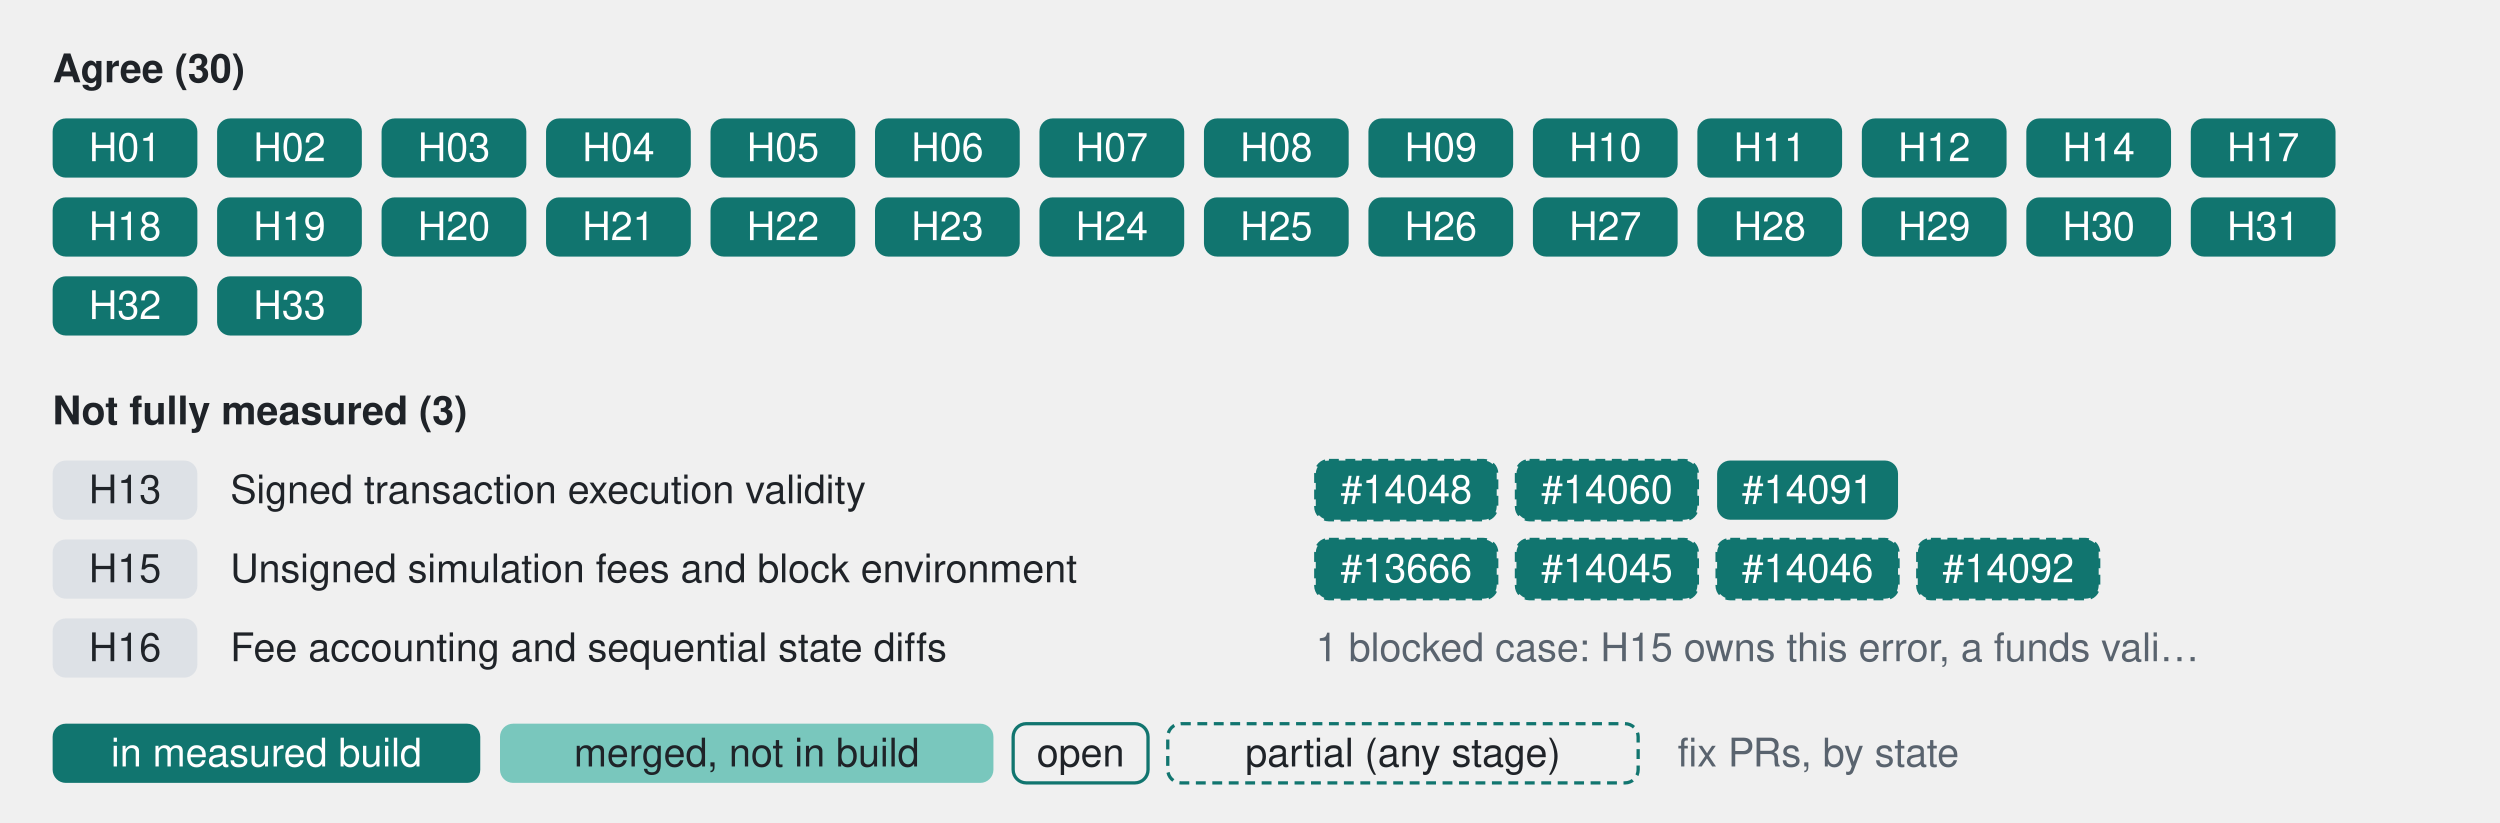
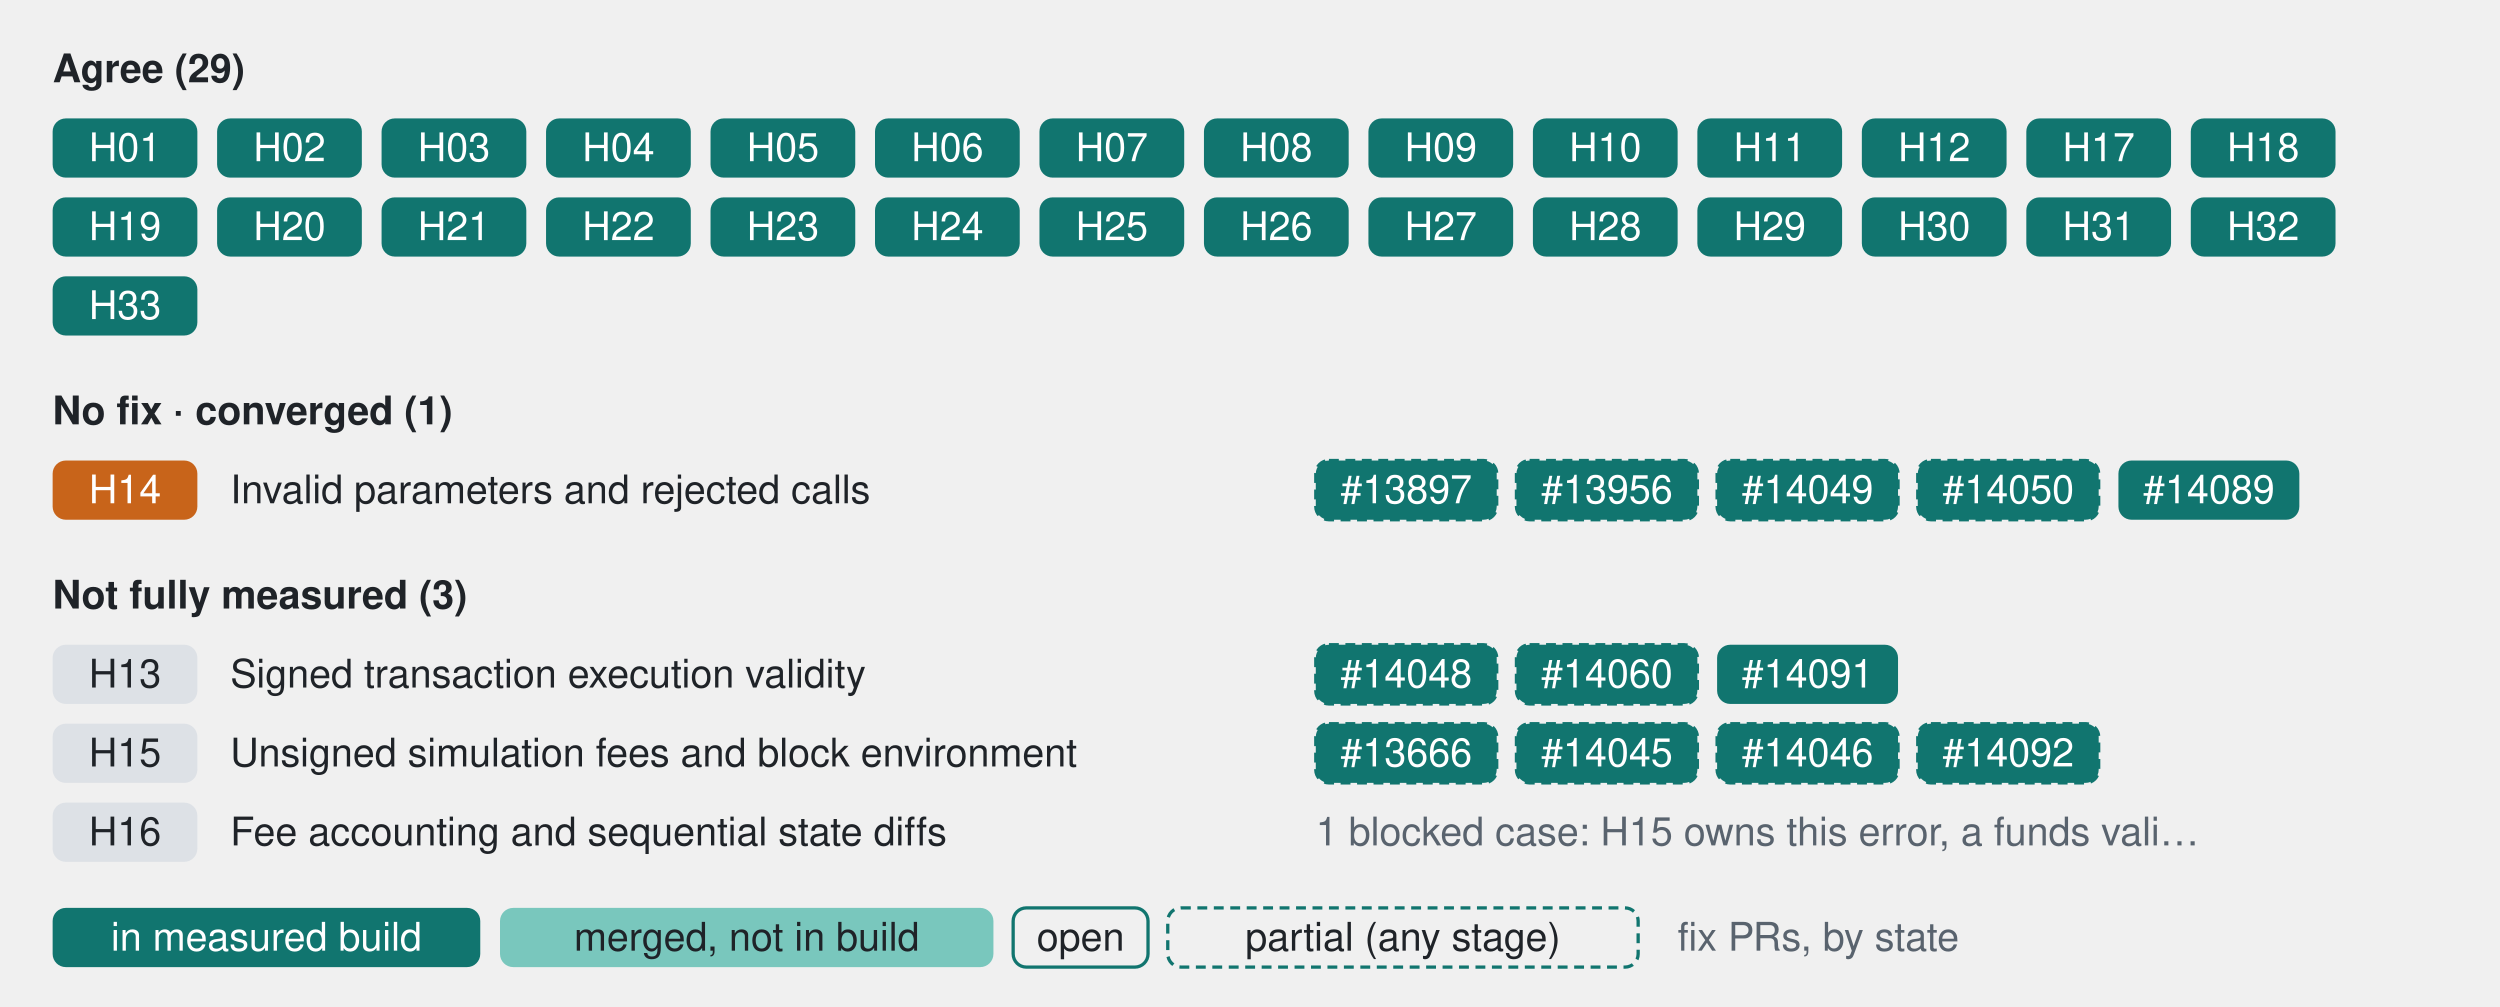
- <svg xmlns="http://www.w3.org/2000/svg" width="760" height="250" viewBox="0 0 760 250" role="img" aria-labelledby="title">
+ <svg xmlns="http://www.w3.org/2000/svg" width="760" height="306" viewBox="0 0 760 306" role="img" aria-labelledby="title">
  <style>text{font-family:-apple-system,BlinkMacSystemFont,"Segoe UI",Helvetica,Arial,sans-serif;font-size:12px}.head{font-weight:600}.partial{stroke-dasharray:3 2}.label{fill:#1f2328}.muted{fill:#59636e}.pr{fill:none;stroke:#11756f}.edge{stroke:#11756f}.b-agree{fill:#11756f}.n-agree{fill:#ffffff}.b-fix{fill:#79c7bd}.n-fix{fill:#1f2328}.b-converged{fill:#c8641a}.n-converged{fill:#ffffff}.b-review{fill:#f2b36b}.n-review{fill:#1f2328}.b-policy{fill:#8172c4}.n-policy{fill:#ffffff}.b-unmeasured{fill:#dde1e6}.n-unmeasured{fill:#1f2328}@media (prefers-color-scheme:dark){.label{fill:#e6edf3}.muted{fill:#9198a1}.pr{fill:none;stroke:#3aa59a}.edge{stroke:#3aa59a}.b-agree{fill:#3aa59a}.n-agree{fill:#0d1117}.b-fix{fill:#1a6b62}.n-fix{fill:#ffffff}.b-converged{fill:#e5843a}.n-converged{fill:#0d1117}.b-review{fill:#8f5420}.n-review{fill:#ffffff}.b-policy{fill:#9b8fe0}.n-policy{fill:#0d1117}.b-unmeasured{fill:#2d333b}.n-unmeasured{fill:#e6edf3}}</style>
-   <text class="label head" x="16" y="25">Agree (30)</text>
+   <text class="label head" x="16" y="25">Agree (29)</text>
  <rect class="b-agree" x="16" y="36" width="44" height="18" rx="4" />
  <text class="n-agree" x="38" y="49" text-anchor="middle">H01</text>
  <rect class="b-agree" x="66" y="36" width="44" height="18" rx="4" />
  <text class="n-agree" x="88" y="49" text-anchor="middle">H02</text>
  <rect class="b-agree" x="116" y="36" width="44" height="18" rx="4" />
  <text class="n-agree" x="138" y="49" text-anchor="middle">H03</text>
  <rect class="b-agree" x="166" y="36" width="44" height="18" rx="4" />
  <text class="n-agree" x="188" y="49" text-anchor="middle">H04</text>
  <rect class="b-agree" x="216" y="36" width="44" height="18" rx="4" />
  <text class="n-agree" x="238" y="49" text-anchor="middle">H05</text>
  <rect class="b-agree" x="266" y="36" width="44" height="18" rx="4" />
  <text class="n-agree" x="288" y="49" text-anchor="middle">H06</text>
  <rect class="b-agree" x="316" y="36" width="44" height="18" rx="4" />
  <text class="n-agree" x="338" y="49" text-anchor="middle">H07</text>
  <rect class="b-agree" x="366" y="36" width="44" height="18" rx="4" />
  <text class="n-agree" x="388" y="49" text-anchor="middle">H08</text>
  <rect class="b-agree" x="416" y="36" width="44" height="18" rx="4" />
  <text class="n-agree" x="438" y="49" text-anchor="middle">H09</text>
  <rect class="b-agree" x="466" y="36" width="44" height="18" rx="4" />
  <text class="n-agree" x="488" y="49" text-anchor="middle">H10</text>
  <rect class="b-agree" x="516" y="36" width="44" height="18" rx="4" />
  <text class="n-agree" x="538" y="49" text-anchor="middle">H11</text>
  <rect class="b-agree" x="566" y="36" width="44" height="18" rx="4" />
  <text class="n-agree" x="588" y="49" text-anchor="middle">H12</text>
  <rect class="b-agree" x="616" y="36" width="44" height="18" rx="4" />
-   <text class="n-agree" x="638" y="49" text-anchor="middle">H14</text>
+   <text class="n-agree" x="638" y="49" text-anchor="middle">H17</text>
  <rect class="b-agree" x="666" y="36" width="44" height="18" rx="4" />
-   <text class="n-agree" x="688" y="49" text-anchor="middle">H17</text>
+   <text class="n-agree" x="688" y="49" text-anchor="middle">H18</text>
  <rect class="b-agree" x="16" y="60" width="44" height="18" rx="4" />
-   <text class="n-agree" x="38" y="73" text-anchor="middle">H18</text>
+   <text class="n-agree" x="38" y="73" text-anchor="middle">H19</text>
  <rect class="b-agree" x="66" y="60" width="44" height="18" rx="4" />
-   <text class="n-agree" x="88" y="73" text-anchor="middle">H19</text>
+   <text class="n-agree" x="88" y="73" text-anchor="middle">H20</text>
  <rect class="b-agree" x="116" y="60" width="44" height="18" rx="4" />
-   <text class="n-agree" x="138" y="73" text-anchor="middle">H20</text>
+   <text class="n-agree" x="138" y="73" text-anchor="middle">H21</text>
  <rect class="b-agree" x="166" y="60" width="44" height="18" rx="4" />
-   <text class="n-agree" x="188" y="73" text-anchor="middle">H21</text>
+   <text class="n-agree" x="188" y="73" text-anchor="middle">H22</text>
  <rect class="b-agree" x="216" y="60" width="44" height="18" rx="4" />
-   <text class="n-agree" x="238" y="73" text-anchor="middle">H22</text>
+   <text class="n-agree" x="238" y="73" text-anchor="middle">H23</text>
  <rect class="b-agree" x="266" y="60" width="44" height="18" rx="4" />
-   <text class="n-agree" x="288" y="73" text-anchor="middle">H23</text>
+   <text class="n-agree" x="288" y="73" text-anchor="middle">H24</text>
  <rect class="b-agree" x="316" y="60" width="44" height="18" rx="4" />
-   <text class="n-agree" x="338" y="73" text-anchor="middle">H24</text>
+   <text class="n-agree" x="338" y="73" text-anchor="middle">H25</text>
  <rect class="b-agree" x="366" y="60" width="44" height="18" rx="4" />
-   <text class="n-agree" x="388" y="73" text-anchor="middle">H25</text>
+   <text class="n-agree" x="388" y="73" text-anchor="middle">H26</text>
  <rect class="b-agree" x="416" y="60" width="44" height="18" rx="4" />
-   <text class="n-agree" x="438" y="73" text-anchor="middle">H26</text>
+   <text class="n-agree" x="438" y="73" text-anchor="middle">H27</text>
  <rect class="b-agree" x="466" y="60" width="44" height="18" rx="4" />
-   <text class="n-agree" x="488" y="73" text-anchor="middle">H27</text>
+   <text class="n-agree" x="488" y="73" text-anchor="middle">H28</text>
  <rect class="b-agree" x="516" y="60" width="44" height="18" rx="4" />
-   <text class="n-agree" x="538" y="73" text-anchor="middle">H28</text>
+   <text class="n-agree" x="538" y="73" text-anchor="middle">H29</text>
  <rect class="b-agree" x="566" y="60" width="44" height="18" rx="4" />
-   <text class="n-agree" x="588" y="73" text-anchor="middle">H29</text>
+   <text class="n-agree" x="588" y="73" text-anchor="middle">H30</text>
  <rect class="b-agree" x="616" y="60" width="44" height="18" rx="4" />
-   <text class="n-agree" x="638" y="73" text-anchor="middle">H30</text>
+   <text class="n-agree" x="638" y="73" text-anchor="middle">H31</text>
  <rect class="b-agree" x="666" y="60" width="44" height="18" rx="4" />
-   <text class="n-agree" x="688" y="73" text-anchor="middle">H31</text>
+   <text class="n-agree" x="688" y="73" text-anchor="middle">H32</text>
  <rect class="b-agree" x="16" y="84" width="44" height="18" rx="4" />
-   <text class="n-agree" x="38" y="97" text-anchor="middle">H32</text>
-   <rect class="b-agree" x="66" y="84" width="44" height="18" rx="4" />
-   <text class="n-agree" x="88" y="97" text-anchor="middle">H33</text>
-   <text class="label head" x="16" y="129">Not fully measured (3)</text>
-   <rect class="b-unmeasured" x="16" y="140" width="44" height="18" rx="4" />
-   <text class="n-unmeasured" x="38" y="153" text-anchor="middle">H13</text>
-   <text class="label" x="70" y="153">Signed transaction execution validity</text>
+   <text class="n-agree" x="38" y="97" text-anchor="middle">H33</text>
+   <text class="label head" x="16" y="129">No fix · converged (1)</text>
+   <rect class="b-converged" x="16" y="140" width="44" height="18" rx="4" />
+   <text class="n-converged" x="38" y="153" text-anchor="middle">H14</text>
+   <text class="label" x="70" y="153">Invalid parameters and rejected calls</text>
  <rect class="b-agree edge partial" x="400" y="140" width="55" height="18" rx="4" />
-   <text class="n-agree" x="427.5" y="153" text-anchor="middle">#14048</text>
+   <text class="n-agree" x="427.5" y="153" text-anchor="middle">#13897</text>
  <rect class="b-agree edge partial" x="461" y="140" width="55" height="18" rx="4" />
-   <text class="n-agree" x="488.5" y="153" text-anchor="middle">#14060</text>
-   <rect class="b-agree" x="522" y="140" width="55" height="18" rx="4" />
-   <text class="n-agree" x="549.5" y="153" text-anchor="middle">#14091</text>
-   <rect class="b-unmeasured" x="16" y="164" width="44" height="18" rx="4" />
-   <text class="n-unmeasured" x="38" y="177" text-anchor="middle">H15</text>
-   <text class="label" x="70" y="177">Unsigned simulation fees and block environment</text>
-   <rect class="b-agree edge partial" x="400" y="164" width="55" height="18" rx="4" />
-   <text class="n-agree" x="427.5" y="177" text-anchor="middle">#13666</text>
-   <rect class="b-agree edge partial" x="461" y="164" width="55" height="18" rx="4" />
-   <text class="n-agree" x="488.5" y="177" text-anchor="middle">#14045</text>
-   <rect class="b-agree edge partial" x="522" y="164" width="55" height="18" rx="4" />
-   <text class="n-agree" x="549.5" y="177" text-anchor="middle">#14046</text>
-   <rect class="b-agree edge partial" x="583" y="164" width="55" height="18" rx="4" />
-   <text class="n-agree" x="610.5" y="177" text-anchor="middle">#14092</text>
-   <rect class="b-unmeasured" x="16" y="188" width="44" height="18" rx="4" />
-   <text class="n-unmeasured" x="38" y="201" text-anchor="middle">H16</text>
-   <text class="label" x="70" y="201">Fee accounting and sequential state diffs</text>
-   <text class="muted" x="400" y="201">1 blocked case: H15 owns this error, a funds vali…</text>
-   <rect class="b-agree" x="16" y="220" width="130" height="18" rx="4" />
-   <text class="n-agree" x="81" y="233" text-anchor="middle">in measured build</text>
-   <rect class="b-fix" x="152" y="220" width="150" height="18" rx="4" />
-   <text class="n-fix" x="227" y="233" text-anchor="middle">merged, not in build</text>
-   <rect class="pr" x="308" y="220" width="41" height="18" rx="4" />
-   <text class="label" x="328.5" y="233" text-anchor="middle">open</text>
-   <rect class="pr partial" x="355" y="220" width="143" height="18" rx="4" />
-   <text class="label" x="426.5" y="233" text-anchor="middle">partial (any stage)</text>
-   <text class="muted" x="510" y="233">fix PRs, by state</text>
+   <text class="n-agree" x="488.5" y="153" text-anchor="middle">#13956</text>
+   <rect class="b-agree edge partial" x="522" y="140" width="55" height="18" rx="4" />
+   <text class="n-agree" x="549.5" y="153" text-anchor="middle">#14049</text>
+   <rect class="b-agree edge partial" x="583" y="140" width="55" height="18" rx="4" />
+   <text class="n-agree" x="610.5" y="153" text-anchor="middle">#14050</text>
+   <rect class="b-agree" x="644" y="140" width="55" height="18" rx="4" />
+   <text class="n-agree" x="671.5" y="153" text-anchor="middle">#14089</text>
+   <text class="label head" x="16" y="185">Not fully measured (3)</text>
+   <rect class="b-unmeasured" x="16" y="196" width="44" height="18" rx="4" />
+   <text class="n-unmeasured" x="38" y="209" text-anchor="middle">H13</text>
+   <text class="label" x="70" y="209">Signed transaction execution validity</text>
+   <rect class="b-agree edge partial" x="400" y="196" width="55" height="18" rx="4" />
+   <text class="n-agree" x="427.5" y="209" text-anchor="middle">#14048</text>
+   <rect class="b-agree edge partial" x="461" y="196" width="55" height="18" rx="4" />
+   <text class="n-agree" x="488.5" y="209" text-anchor="middle">#14060</text>
+   <rect class="b-agree" x="522" y="196" width="55" height="18" rx="4" />
+   <text class="n-agree" x="549.5" y="209" text-anchor="middle">#14091</text>
+   <rect class="b-unmeasured" x="16" y="220" width="44" height="18" rx="4" />
+   <text class="n-unmeasured" x="38" y="233" text-anchor="middle">H15</text>
+   <text class="label" x="70" y="233">Unsigned simulation fees and block environment</text>
+   <rect class="b-agree edge partial" x="400" y="220" width="55" height="18" rx="4" />
+   <text class="n-agree" x="427.5" y="233" text-anchor="middle">#13666</text>
+   <rect class="b-agree edge partial" x="461" y="220" width="55" height="18" rx="4" />
+   <text class="n-agree" x="488.5" y="233" text-anchor="middle">#14045</text>
+   <rect class="b-agree edge partial" x="522" y="220" width="55" height="18" rx="4" />
+   <text class="n-agree" x="549.5" y="233" text-anchor="middle">#14046</text>
+   <rect class="b-agree edge partial" x="583" y="220" width="55" height="18" rx="4" />
+   <text class="n-agree" x="610.5" y="233" text-anchor="middle">#14092</text>
+   <rect class="b-unmeasured" x="16" y="244" width="44" height="18" rx="4" />
+   <text class="n-unmeasured" x="38" y="257" text-anchor="middle">H16</text>
+   <text class="label" x="70" y="257">Fee accounting and sequential state diffs</text>
+   <text class="muted" x="400" y="257">1 blocked case: H15 owns this error, a funds vali…</text>
+   <rect class="b-agree" x="16" y="276" width="130" height="18" rx="4" />
+   <text class="n-agree" x="81" y="289" text-anchor="middle">in measured build</text>
+   <rect class="b-fix" x="152" y="276" width="150" height="18" rx="4" />
+   <text class="n-fix" x="227" y="289" text-anchor="middle">merged, not in build</text>
+   <rect class="pr" x="308" y="276" width="41" height="18" rx="4" />
+   <text class="label" x="328.5" y="289" text-anchor="middle">open</text>
+   <rect class="pr partial" x="355" y="276" width="143" height="18" rx="4" />
+   <text class="label" x="426.5" y="289" text-anchor="middle">partial (any stage)</text>
+   <text class="muted" x="510" y="289">fix PRs, by state</text>
</svg>
